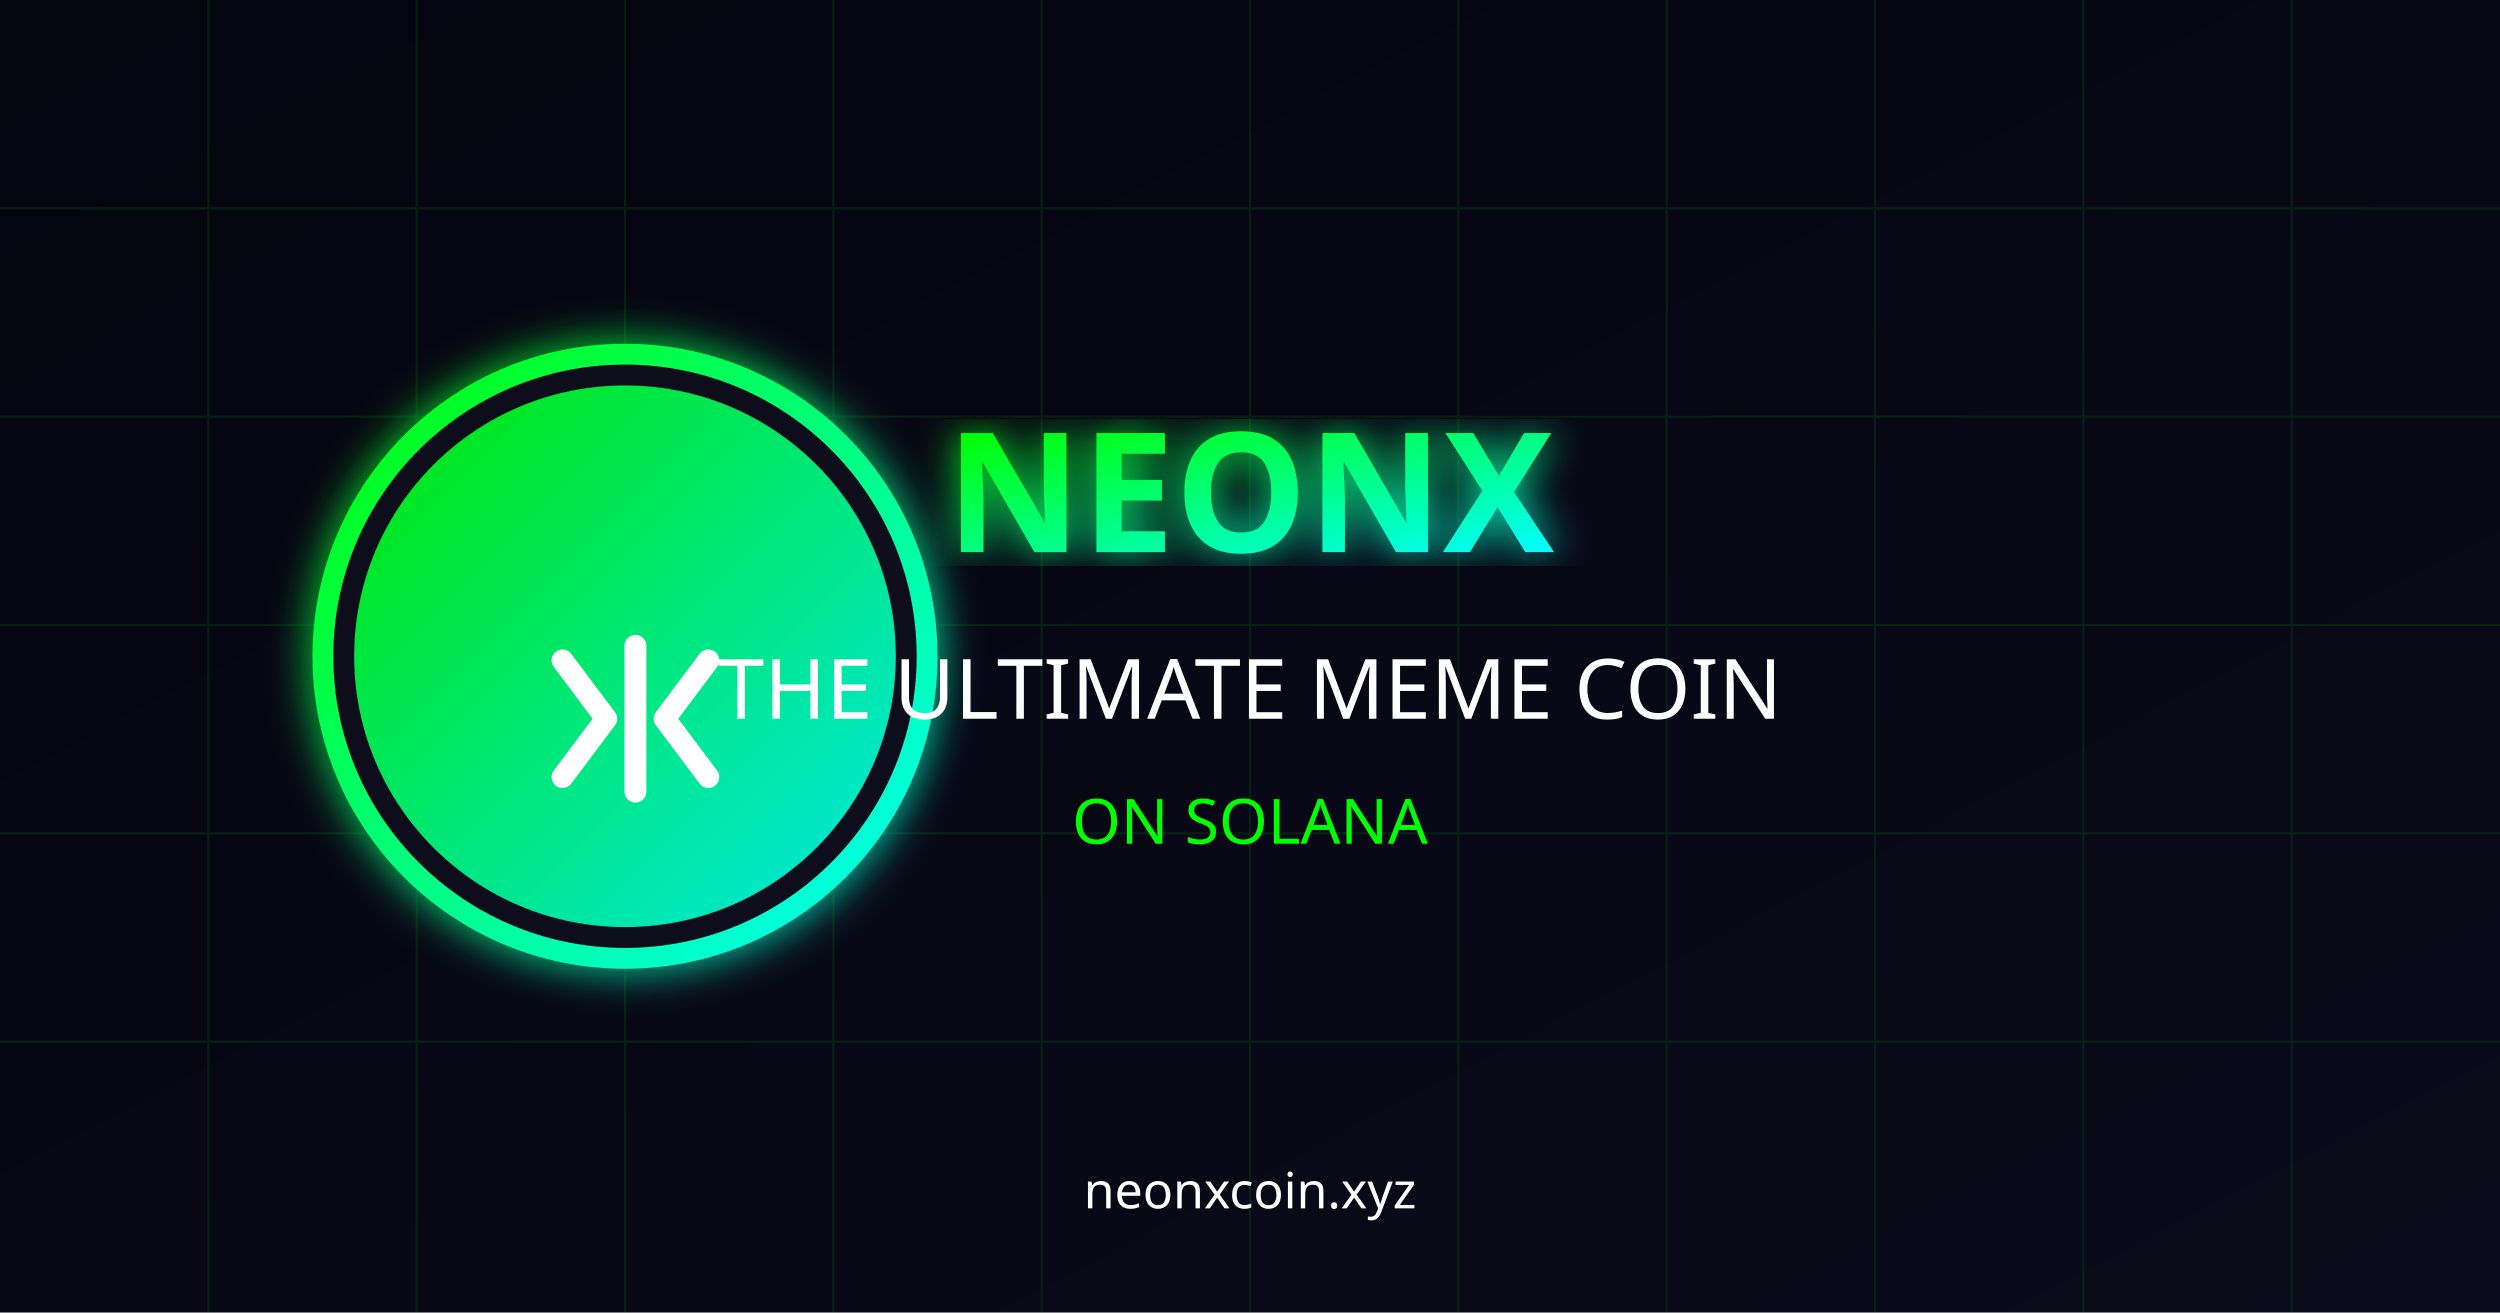
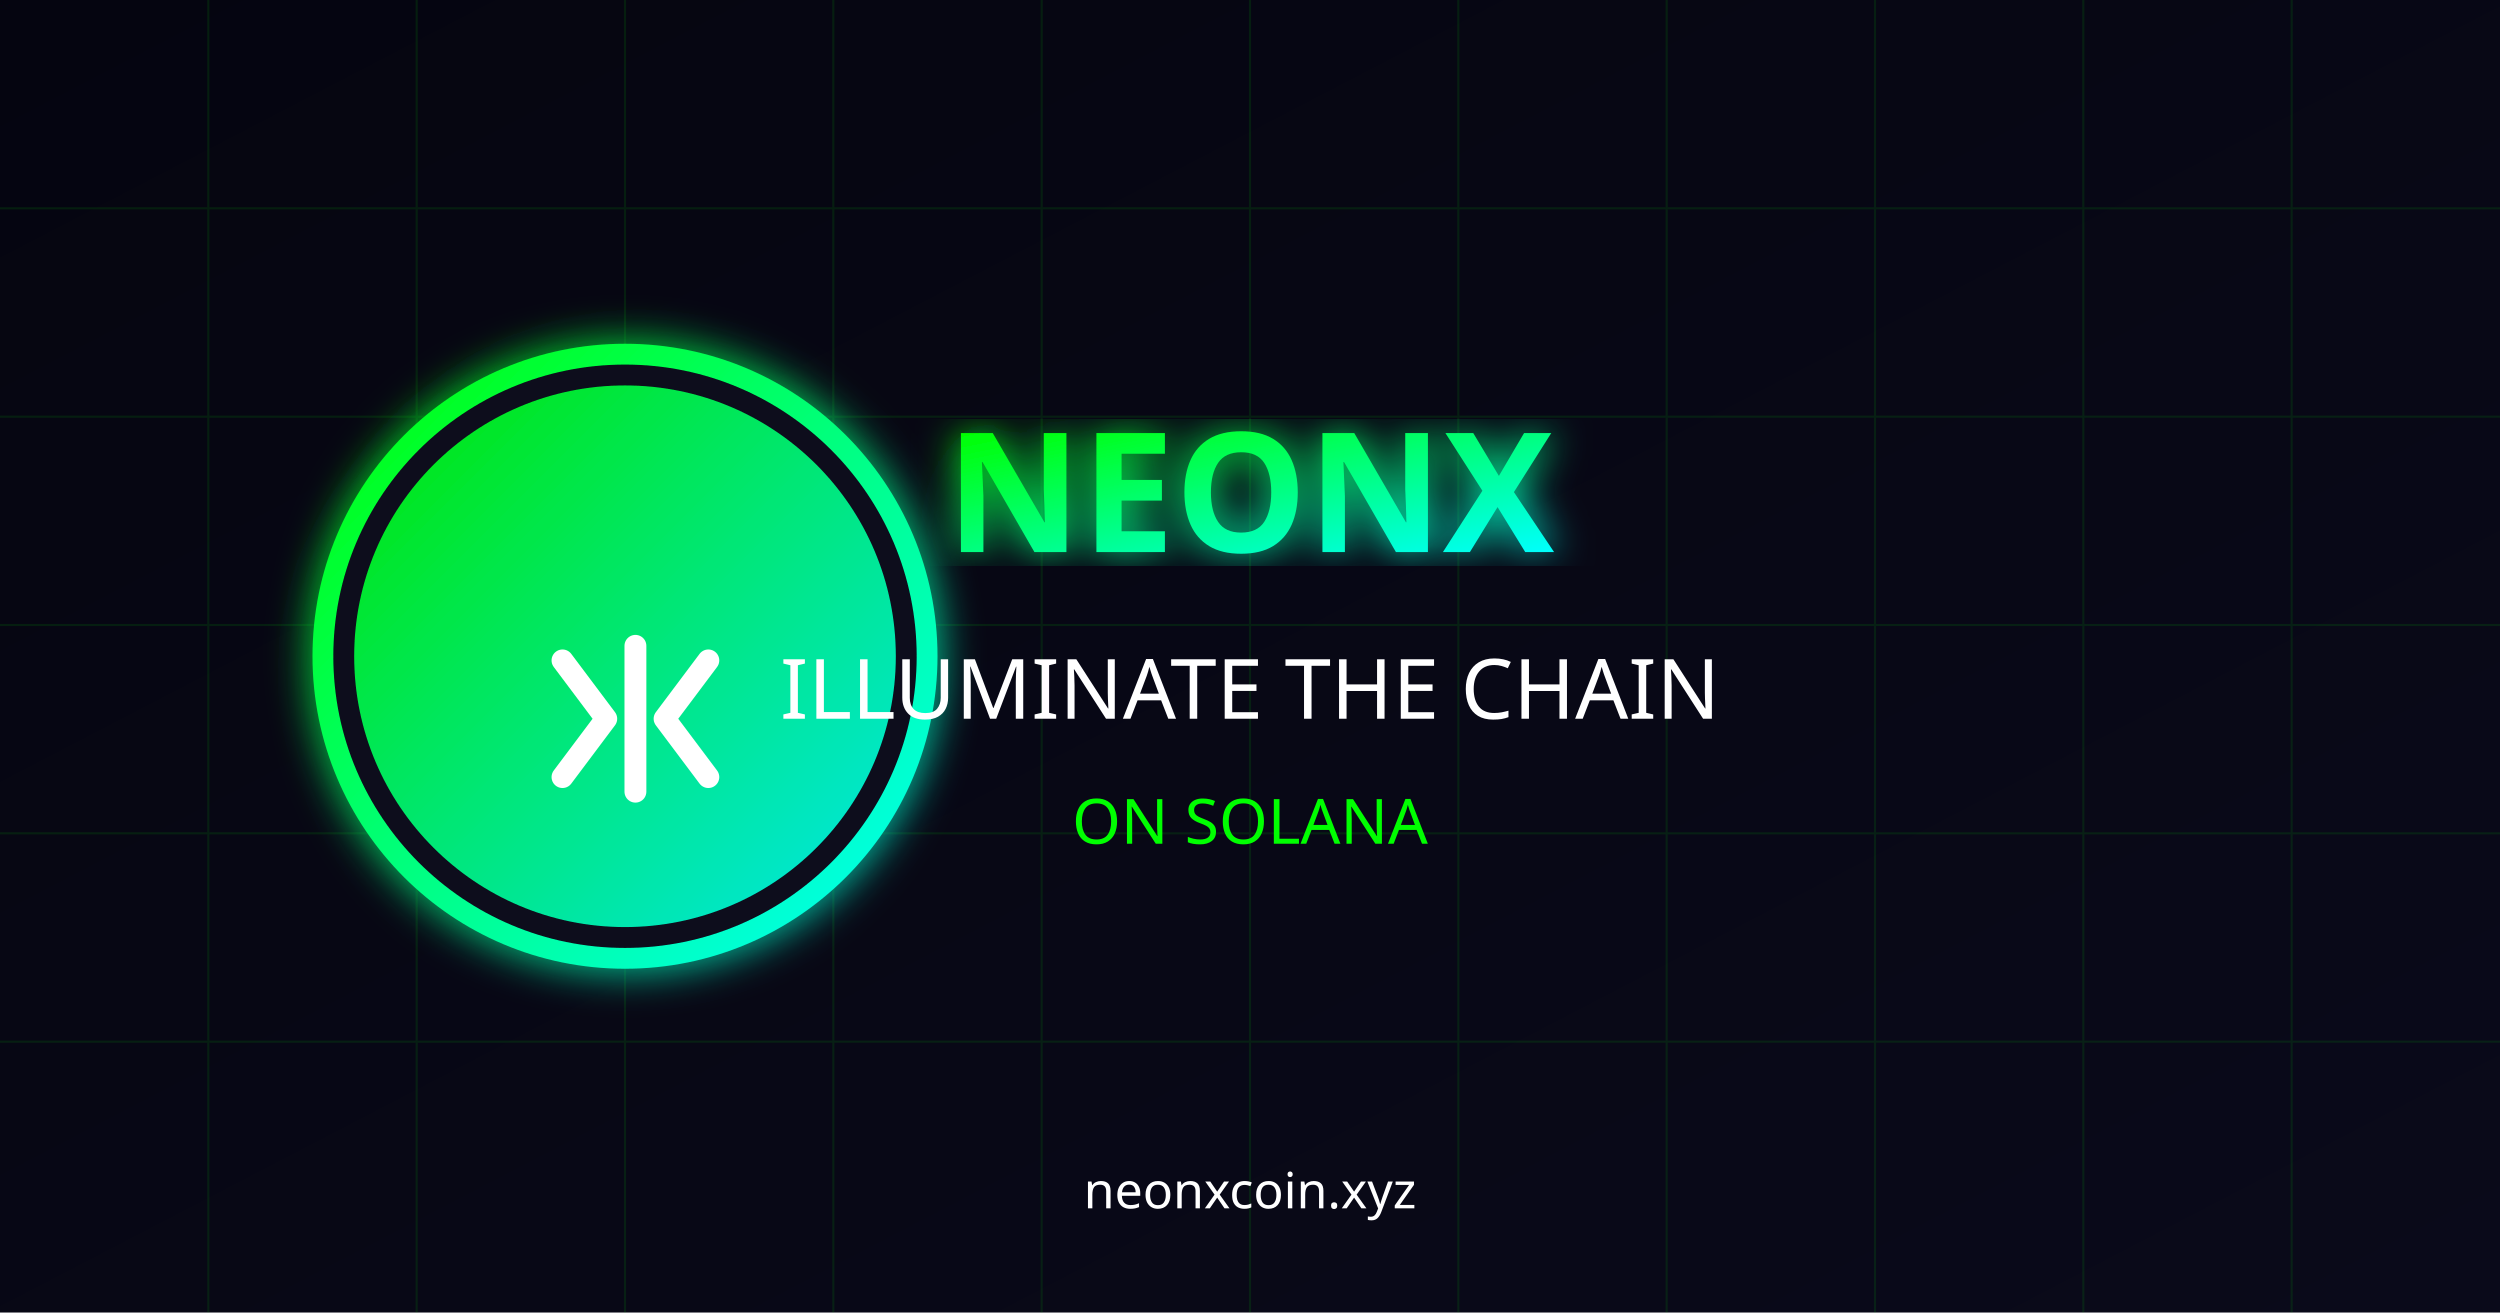
<svg xmlns="http://www.w3.org/2000/svg" width="1200" height="630" viewBox="0 0 1200 630" fill="none">
  <defs>
    <linearGradient id="bgGradient" x1="0%" y1="0%" x2="100%" y2="100%">
      <stop offset="0%" stop-color="#050510" />
      <stop offset="100%" stop-color="#0a0a1a" />
    </linearGradient>
    <linearGradient id="neonGradient" x1="0%" y1="0%" x2="100%" y2="100%">
      <stop offset="0%" stop-color="#00ff00" />
      <stop offset="100%" stop-color="#00ffff" />
    </linearGradient>
    <filter id="glow">
      <feGaussianBlur stdDeviation="10" result="blur" />
      <feComposite in="SourceGraphic" in2="blur" operator="over" />
    </filter>
  </defs>
  <rect width="1200" height="630" fill="url(#bgGradient)" />
  <g opacity="0.1">
    <line x1="0" y1="100" x2="1200" y2="100" stroke="#00ff00" stroke-width="1" />
    <line x1="0" y1="200" x2="1200" y2="200" stroke="#00ff00" stroke-width="1" />
    <line x1="0" y1="300" x2="1200" y2="300" stroke="#00ff00" stroke-width="1" />
    <line x1="0" y1="400" x2="1200" y2="400" stroke="#00ff00" stroke-width="1" />
    <line x1="0" y1="500" x2="1200" y2="500" stroke="#00ff00" stroke-width="1" />
    <line x1="100" y1="0" x2="100" y2="630" stroke="#00ff00" stroke-width="1" />
    <line x1="200" y1="0" x2="200" y2="630" stroke="#00ff00" stroke-width="1" />
    <line x1="300" y1="0" x2="300" y2="630" stroke="#00ff00" stroke-width="1" />
    <line x1="400" y1="0" x2="400" y2="630" stroke="#00ff00" stroke-width="1" />
    <line x1="500" y1="0" x2="500" y2="630" stroke="#00ff00" stroke-width="1" />
    <line x1="600" y1="0" x2="600" y2="630" stroke="#00ff00" stroke-width="1" />
    <line x1="700" y1="0" x2="700" y2="630" stroke="#00ff00" stroke-width="1" />
    <line x1="800" y1="0" x2="800" y2="630" stroke="#00ff00" stroke-width="1" />
    <line x1="900" y1="0" x2="900" y2="630" stroke="#00ff00" stroke-width="1" />
    <line x1="1000" y1="0" x2="1000" y2="630" stroke="#00ff00" stroke-width="1" />
    <line x1="1100" y1="0" x2="1100" y2="630" stroke="#00ff00" stroke-width="1" />
  </g>
  <g filter="url(#glow)" transform="translate(300, 315)">
    <circle cx="0" cy="0" r="150" fill="url(#neonGradient)" />
    <circle cx="0" cy="0" r="140" fill="#0a0a1a" />
    <circle cx="0" cy="0" r="130" fill="url(#neonGradient)" opacity="0.9" />
    <g transform="translate(-65, -40) scale(3.5)">
      <path d="M10 12L16 20L10 28" stroke="white" stroke-width="3" stroke-linecap="round" stroke-linejoin="round" />
      <path d="M30 12L24 20L30 28" stroke="white" stroke-width="3" stroke-linecap="round" stroke-linejoin="round" />
      <line x1="20" y1="10" x2="20" y2="30" stroke="white" stroke-width="3" stroke-linecap="round" />
    </g>
  </g>
  <g transform="translate(600, 315)">
    <text x="0" y="-50" font-family="'Orbitron', sans-serif" font-size="80" font-weight="bold" fill="url(#neonGradient)" text-anchor="middle" filter="url(#glow)">NEONX</text>
-     <text x="0" y="30" font-family="'Poppins', sans-serif" font-size="40" fill="white" text-anchor="middle">THE ULTIMATE MEME COIN</text>
+     <text x="0" y="30" font-family="'Poppins', sans-serif" font-size="40" fill="white" text-anchor="middle">ILLUMINATE THE CHAIN</text>
    <text x="0" y="90" font-family="'Poppins', sans-serif" font-size="30" fill="#00ff00" text-anchor="middle">ON SOLANA</text>
  </g>
  <text x="600" y="580" font-family="'Poppins', sans-serif" font-size="24" fill="white" text-anchor="middle">neonxcoin.xyz</text>
</svg>
